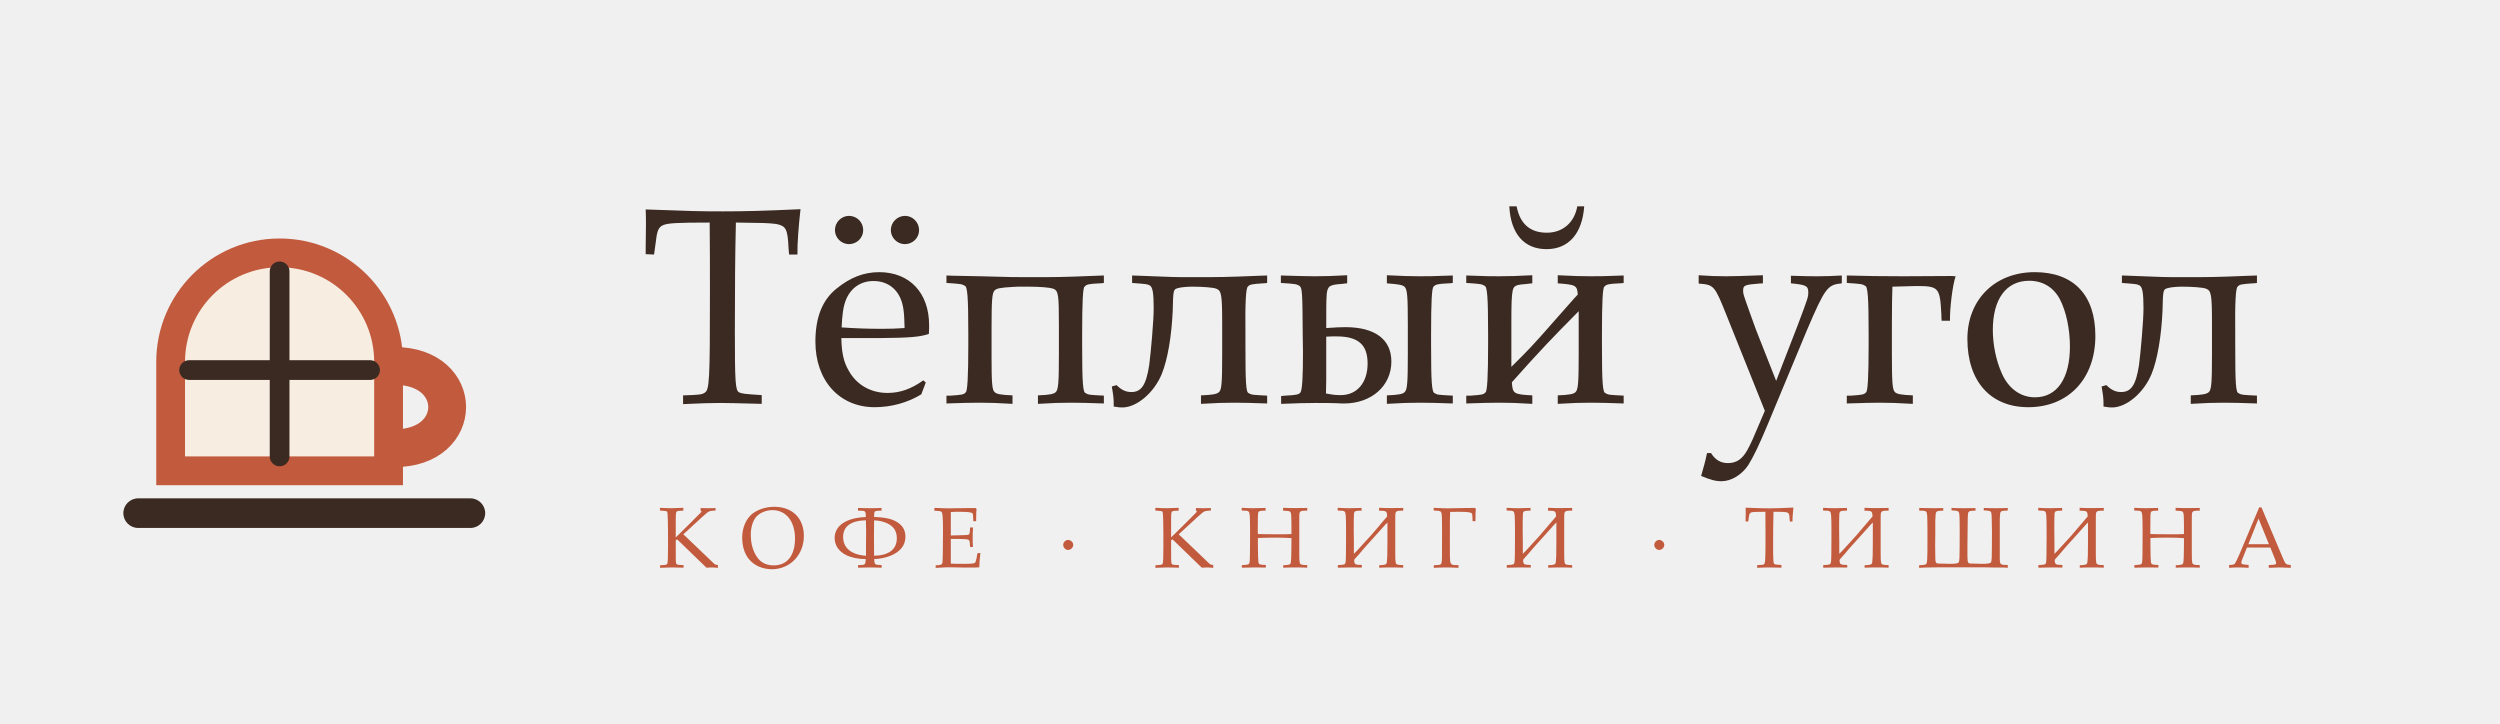
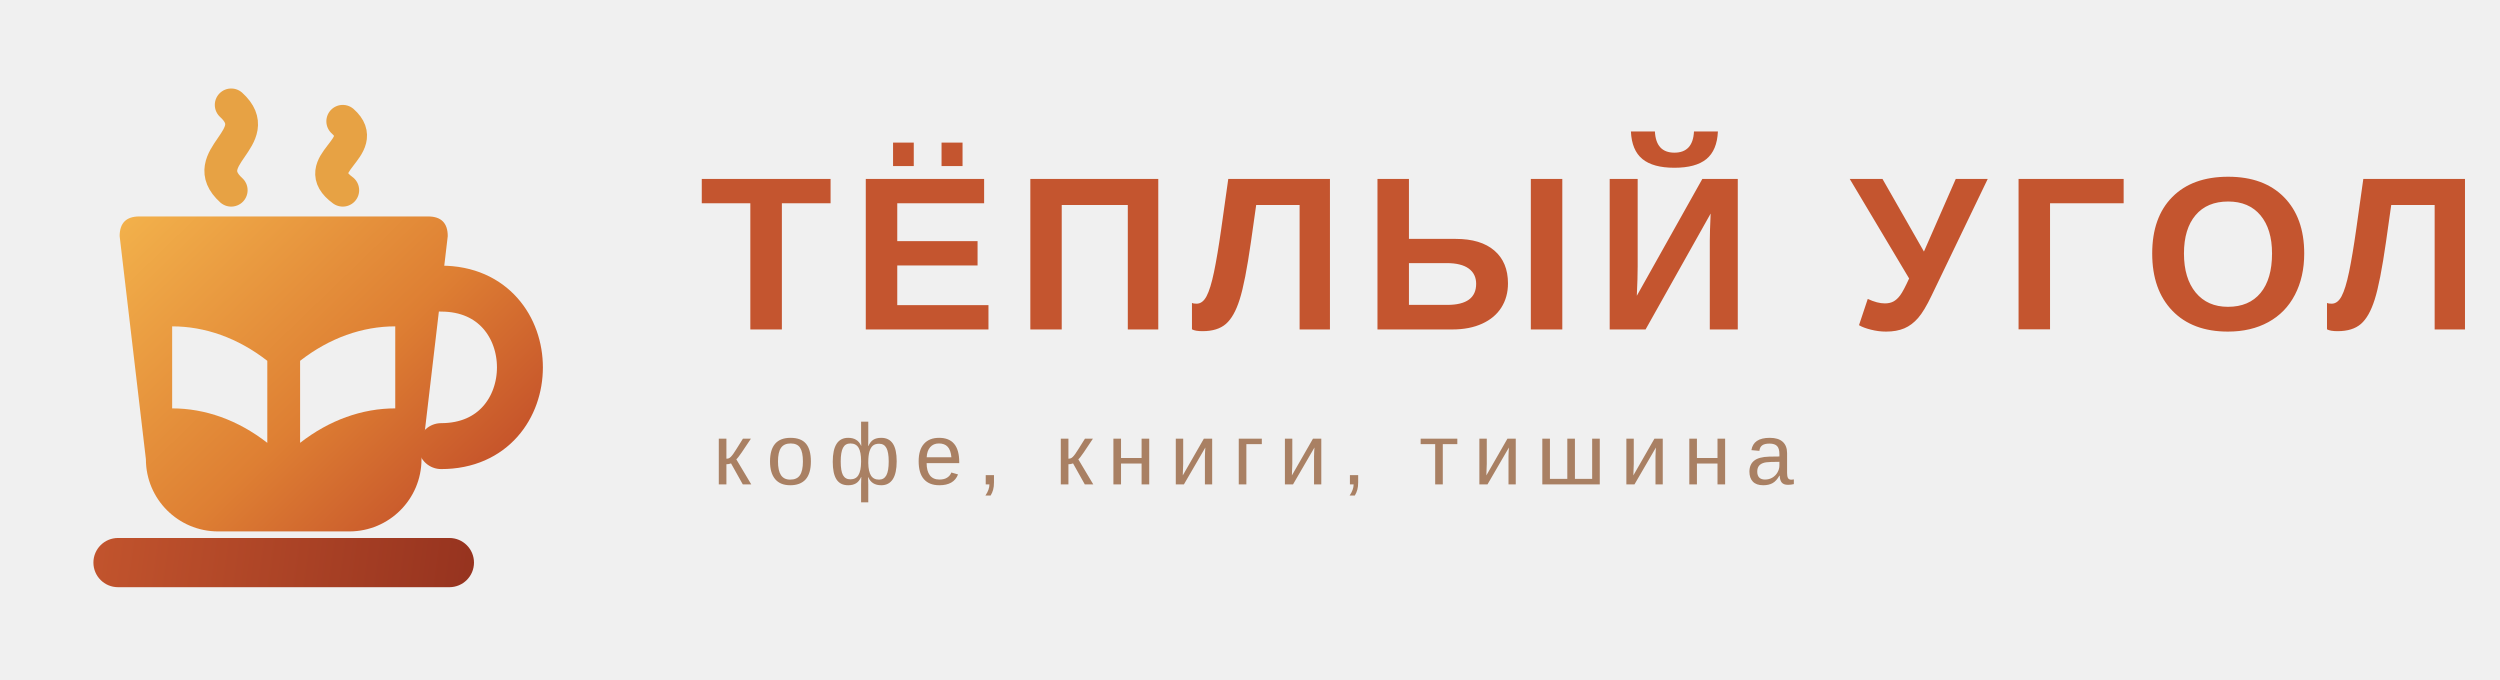
- <svg xmlns="http://www.w3.org/2000/svg" viewBox="0 0 304 88" width="608" height="176" color="#3B2A22" role="img" aria-labelledby="horizontal-title">
-   <g id="mark" transform="translate(6 14)">
-     <path id="handle" fill="none" stroke="#C25B3E" stroke-width="4.6" stroke-linecap="round" d="M42 30.5c8.5 0 8.5 10 0 10" />
-     <path id="frame" fill="#C25B3E" d="M13 45V30a15 15 0 0 1 30 0v15Z" />
-     <path id="light" fill="#F7EDE0" d="M16.5 41.5V30a11.5 11.5 0 0 1 23 0v11.5Z" />
-     <path id="bars" fill="none" stroke="#3B2A22" stroke-width="2.4" stroke-linecap="round" d="M28 19v22.5M17 31h22" />
-     <rect id="sill" x="9" y="46.6" width="44" height="3.6" rx="1.8" fill="currentColor" />
+ <svg xmlns="http://www.w3.org/2000/svg" viewBox="14.74 23.7 548.23 149.17" width="548" height="149">
+   <defs>
+     <linearGradient id="grad-warm" gradientUnits="userSpaceOnUse" x1="40" y1="52" x2="152" y2="168">
+       <stop offset="0" stop-color="#F4B54D" />
+       <stop offset="0.55" stop-color="#DE7F33" />
+       <stop offset="1" stop-color="#BC4227" />
+     </linearGradient>
+     <linearGradient id="grad-deep" gradientUnits="userSpaceOnUse" x1="32" y1="158" x2="148" y2="174">
+       <stop offset="0" stop-color="#C2542D" />
+       <stop offset="1" stop-color="#96331F" />
+     </linearGradient>
+     <path id="p-cup" d="M40 66 Q40 60 46 60 H134 Q140 60 140 66 L132 134 A22 22 0 0 1 110 156 H70 A22 22 0 0 1 48 134 Z" />
+     <path id="p-handle" d="M138 82 C170 82 170 130 138 130" />
+     <path id="p-page-l" d="M85 104 C76 97 66 93.5 56 93.5 L56 118.5 C66 118.5 76 122 85 129 Z" />
+     <path id="p-page-r" d="M95 104 C104 97 114 93.5 124 93.5 L124 118.5 C114 118.5 104 122 95 129 Z" />
+     <rect id="p-saucer" x="32" y="158" width="116" height="15" rx="7.5" />
+     <path id="p-steam-a" d="M74 52 C63 42 85 36 74 26" />
+     <path id="p-steam-b" d="M108 52 C97 44 117 39 108 31" />
+     <mask id="mask-book">
+       <rect x="26" y="46" width="158" height="136" fill="#fff" />
+       <use href="#p-page-l" fill="#000" />
+       <use href="#p-page-r" fill="#000" />
+     </mask>
+     <g id="mark-color">
+       <g fill="none" stroke="#E7A244" stroke-width="10" stroke-linecap="round">
+         <use href="#p-steam-a" />
+         <use href="#p-steam-b" />
+       </g>
+       <use href="#p-handle" fill="none" stroke="url(#grad-warm)" stroke-width="14" stroke-linecap="round" />
+       <use href="#p-cup" fill="url(#grad-warm)" mask="url(#mask-book)" />
+       <use href="#p-saucer" fill="url(#grad-deep)" />
+     </g>
+     <g id="mark-line" fill="none" stroke="currentColor" stroke-width="9" stroke-linecap="round" stroke-linejoin="round">
+       <use href="#p-steam-a" />
+       <use href="#p-steam-b" />
+       <use href="#p-handle" stroke-width="10" />
+       <use href="#p-cup" />
+       <use href="#p-page-l" />
+       <use href="#p-page-r" />
+       <use href="#p-saucer" />
+     </g>
+   </defs>
+   <g id="v-horizontal" data-viewbox="0 0 600 200">
+     <use href="#mark-color" transform="translate(12 28) scale(0.72)" />
+     <text x="168" y="96" font-family="Segoe UI, Helvetica Neue, Arial, sans-serif" font-size="48" font-weight="600" letter-spacing="4" fill="#C4552F">ТЁПЛЫЙ УГОЛ</text>
+     <text x="171" y="130" font-family="Segoe UI, Helvetica Neue, Arial, sans-serif" font-size="19" font-weight="400" letter-spacing="3.2" fill="#A98063">кофе, книги, тишина</text>
  </g>
-   <text id="wordmark" x="78" y="49" fill="currentColor" font-family="Georgia, 'Iowan Old Style', 'Palatino Linotype', 'Book Antiqua', serif" font-size="34">Тёплый угол</text>
-   <text id="tagline" x="80" y="69" fill="#C25B3E" font-family="Georgia, 'Iowan Old Style', 'Palatino Linotype', 'Book Antiqua', serif" font-size="10.5" letter-spacing="3.2">КОФЕ · КНИГИ · ТИШИНА</text>
</svg>
